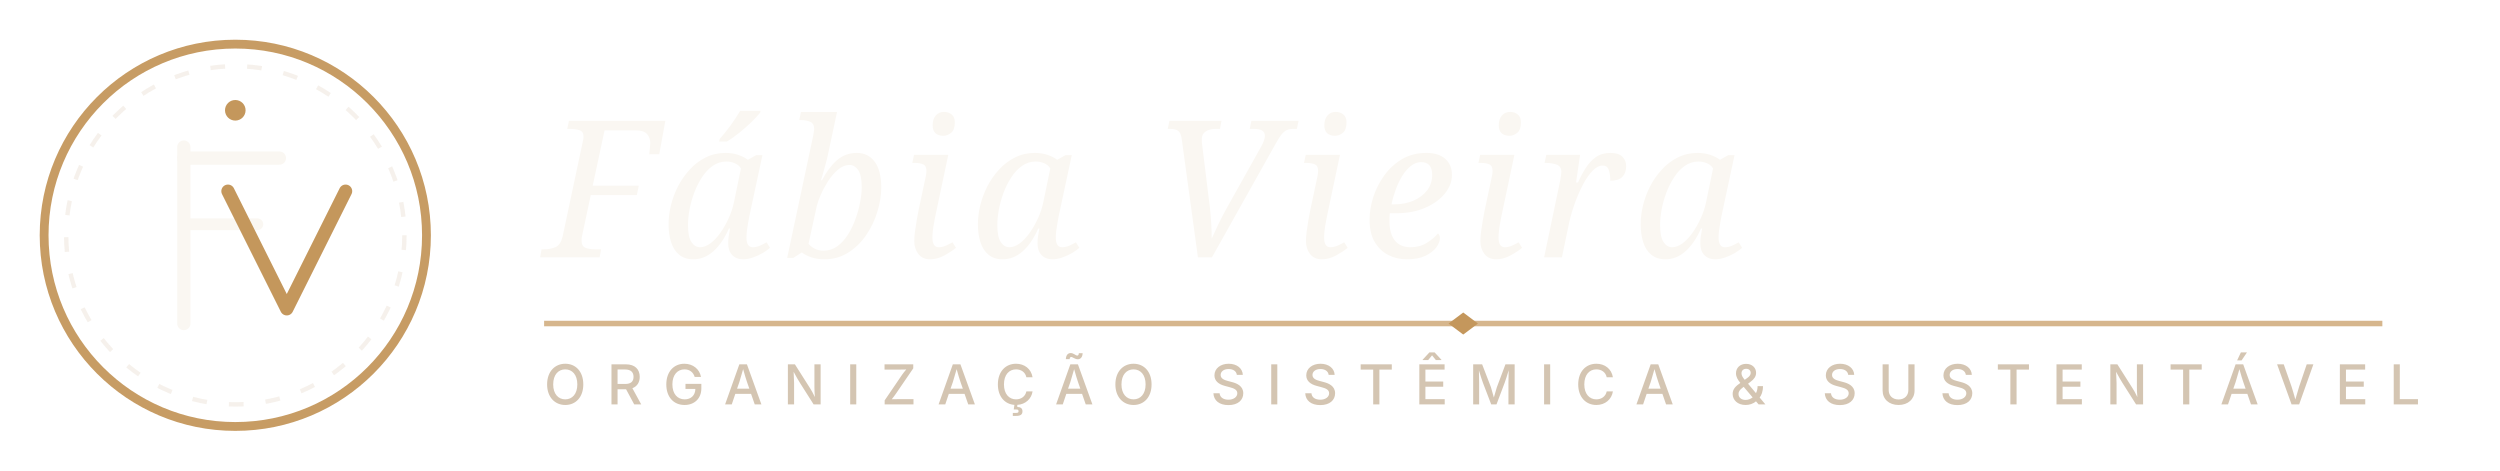
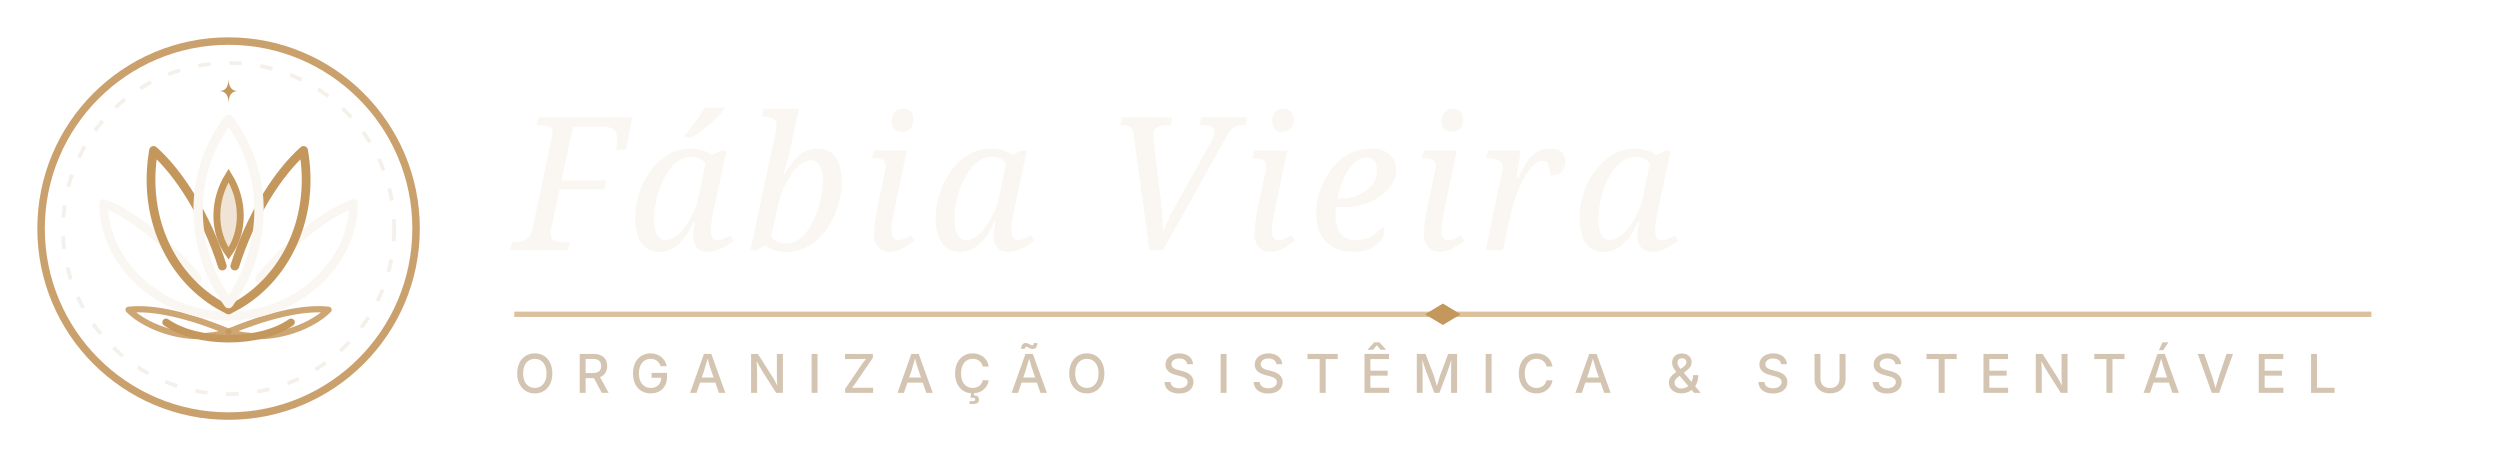
- <svg xmlns="http://www.w3.org/2000/svg" viewBox="0 0 340 64" fill="none">
-   <g transform="translate(4, 4)">
-     <circle cx="28" cy="28" r="26" stroke="#c4975c" stroke-width="1.2" opacity="0.95" />
-     <circle cx="28" cy="28" r="23" stroke="#e8ddd0" stroke-width="0.6" stroke-dasharray="2 3" opacity="0.4" />
-     <path d="M21 16 V40" stroke="#faf7f2" stroke-width="1.8" stroke-linecap="round" />
-     <path d="M21 17.5 H34" stroke="#faf7f2" stroke-width="1.8" stroke-linecap="round" />
-     <path d="M21 26.5 H31" stroke="#faf7f2" stroke-width="1.6" stroke-linecap="round" />
-     <path d="M27 22 L35 38 L43 22" stroke="#c4975c" stroke-width="1.8" stroke-linecap="round" stroke-linejoin="round" />
-     <circle cx="28" cy="11" r="1.4" fill="#c4975c" />
+ <svg xmlns="http://www.w3.org/2000/svg" viewBox="0 0 350 64" fill="none">
+   <g transform="translate(4, 4) scale(0.875)">
+     <circle cx="32" cy="32" r="30" stroke="#c4975c" stroke-width="1.2" opacity="0.9" />
+     <circle cx="32" cy="32" r="26.5" stroke="#e8ddd0" stroke-width="0.6" stroke-dasharray="2 3" opacity="0.45" />
+     <path d="M 22 47 C 27 50.5, 37 50.5, 42 47" stroke="#c4975c" stroke-width="1.2" stroke-linecap="round" fill="none" />
+     <path d="M 32 48.5 C 26 50.5, 19 48, 16 45 C 20 44.5, 26 46, 32 48.5" stroke="#c4975c" stroke-width="1.0" stroke-linecap="round" stroke-linejoin="round" fill="none" opacity="0.85" />
+     <path d="M 32 48.5 C 38 50.5, 45 48, 48 45 C 44 44.5, 38 46, 32 48.5" stroke="#c4975c" stroke-width="1.0" stroke-linecap="round" stroke-linejoin="round" fill="none" opacity="0.85" />
+     <path d="M 32 46 C 21 46, 12 37.5, 12 28 C 16.5 29.5, 23 35, 27 40" stroke="#faf7f2" stroke-width="1.4" stroke-linecap="round" stroke-linejoin="round" fill="none" />
+     <path d="M 32 46 C 43 46, 52 37.5, 52 28 C 47.5 29.5, 41 35, 37 40" stroke="#faf7f2" stroke-width="1.4" stroke-linecap="round" stroke-linejoin="round" fill="none" />
+     <path d="M 32 45 C 23.5 41, 18 31, 20 19.5 C 24 23, 28.5 30, 31 38" stroke="#c4975c" stroke-width="1.4" stroke-linecap="round" stroke-linejoin="round" fill="none" />
+     <path d="M 32 45 C 40.5 41, 46 31, 44 19.5 C 40 23, 35.5 30, 33 38" stroke="#c4975c" stroke-width="1.4" stroke-linecap="round" stroke-linejoin="round" fill="none" />
+     <path d="M 32 14.5 C 25.5 23, 25.5 35, 32 44 C 38.5 35, 38.5 23, 32 14.5 Z" stroke="#faf7f2" stroke-width="1.5" stroke-linejoin="round" fill="none" />
+     <path d="M 32 23.5 C 29.5 27.5, 29.5 32.5, 32 36 C 34.5 32.5, 34.5 27.5, 32 23.5 Z" stroke="#c4975c" stroke-width="1.1" fill="#c4975c" fill-opacity="0.25" />
+     <path d="M 32 8 Q 32 10 33.5 10 Q 32 10 32 12 Q 32 10 30.5 10 Q 32 10 32 8 Z" fill="#c4975c" />
  </g>
-   <g transform="translate(74, 8)">
+   <g transform="translate(72, 8)">
    <text x="0" y="27" font-family="'Instrument Serif', Georgia, serif" font-size="26" font-style="italic" fill="#faf7f2" letter-spacing="1.5">Fábia Vieira</text>
-     <line x1="0" y1="36" x2="250" y2="36" stroke="#c4975c" stroke-width="0.75" opacity="0.7" />
-     <polygon points="125,34.5 127,36 125,37.5 123,36" fill="#c4975c" />
+     <line x1="0" y1="36" x2="260" y2="36" stroke="#c4975c" stroke-width="0.75" opacity="0.6" />
+     <polygon points="130,34.5 132.5,36 130,37.5 127.5,36" fill="#c4975c" />
    <text x="0" y="47" font-family="'DM Sans', -apple-system, BlinkMacSystemFont, sans-serif" font-size="7.5" font-weight="500" fill="#d4c5b2" letter-spacing="2.8">ORGANIZAÇÃO SISTÊMICA &amp; SUSTENTÁVEL</text>
  </g>
</svg>
